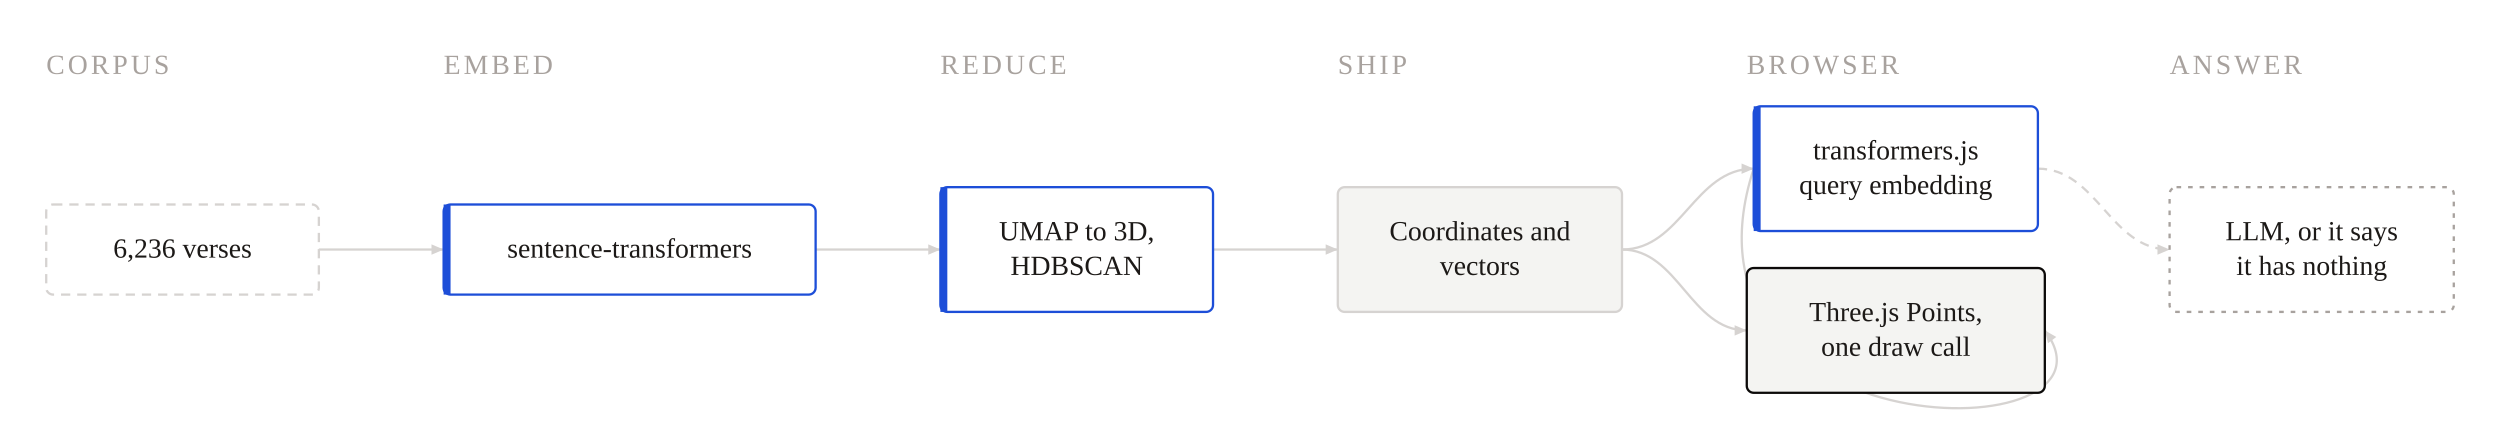
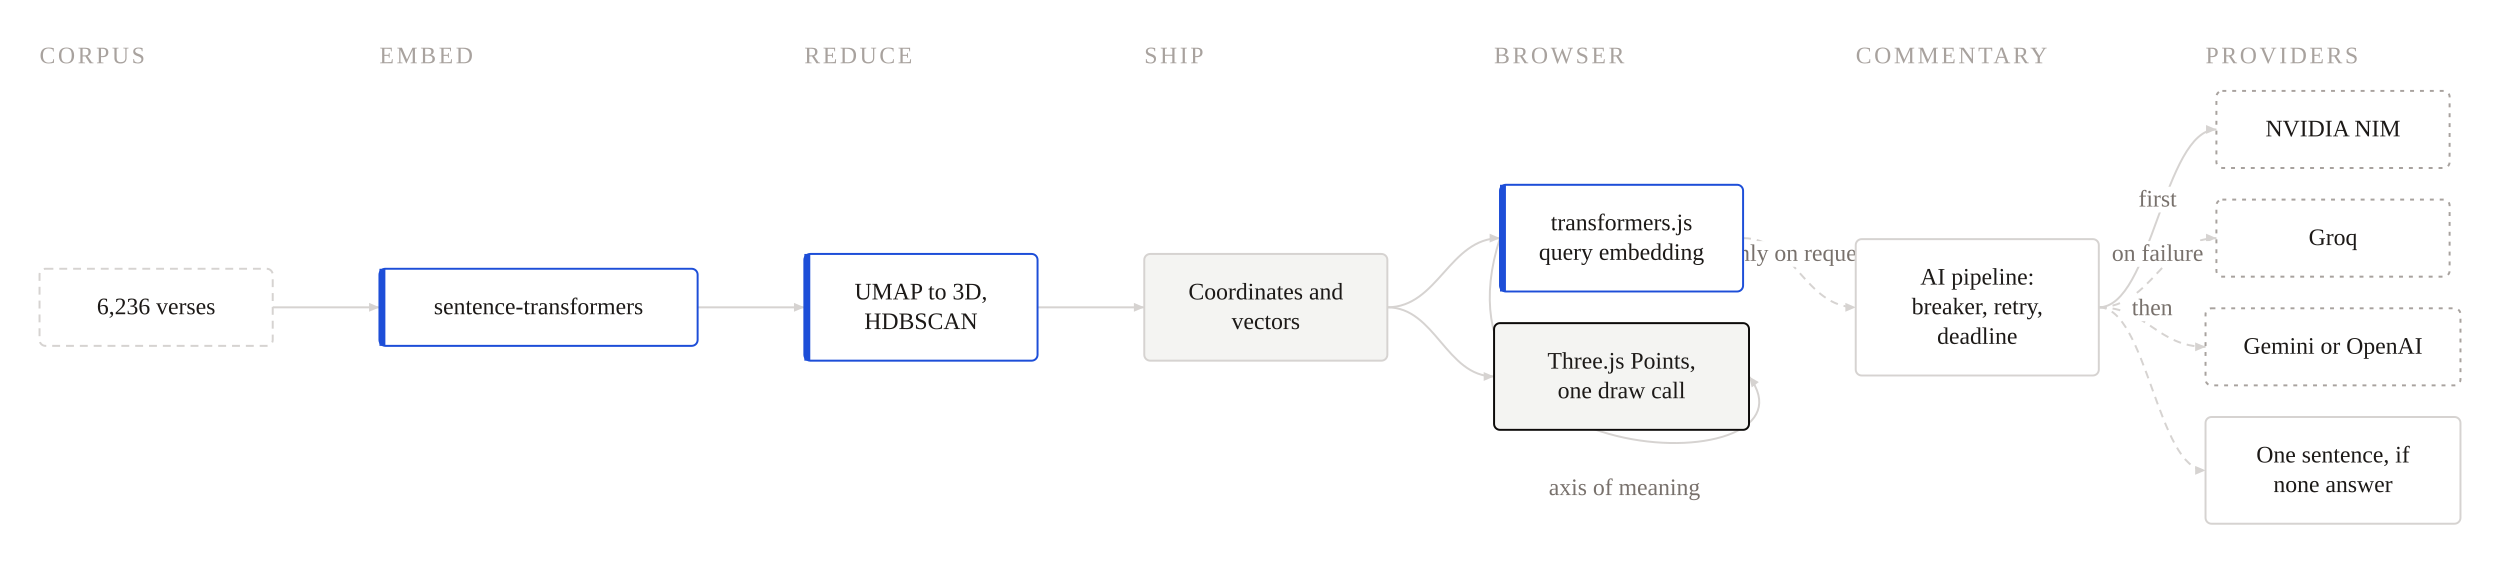
- <svg xmlns="http://www.w3.org/2000/svg" viewBox="0 0 1082 190" width="1082" height="190" role="img" aria-label="Everything expensive happens once, at build time. The browser holds the vectors, so a query costs nothing to serve.">
+ <svg xmlns="http://www.w3.org/2000/svg" viewBox="0 0 1265 285" width="1265" height="285" role="img" aria-label="Everything expensive happens once, at build time. The browser holds the vectors, so a query costs nothing to serve. The only part that needs a provider is the commentary, and that walks a chain rather than trusting one host.">
  <style>.dgm-node { font: 12px var(--font-inter, ui-sans-serif, system-ui, sans-serif); fill: var(--dgm-ink, #1c1917); } .dgm-layer { font: 10px var(--font-geist-mono, ui-monospace, monospace); letter-spacing: 0.11em; fill: var(--dgm-faint, #a8a29e); } .dgm-edge { font: 9.5px var(--font-geist-mono, ui-monospace, monospace); fill: var(--dgm-faint, #78716c); }</style>
  <defs>
    <marker id="dgm-arrow-ayat" viewBox="0 0 8 8" refX="7" refY="4" markerWidth="6" markerHeight="6" orient="auto-start-reverse">
      <path d="M 0 1 L 7 4 L 0 7 z" fill="var(--dgm-rule, #d6d3d1)" />
    </marker>
  </defs>
  <text x="20" y="32" class="dgm-layer">CORPUS</text>
  <text x="192" y="32" class="dgm-layer">EMBED</text>
  <text x="407" y="32" class="dgm-layer">REDUCE</text>
  <text x="579" y="32" class="dgm-layer">SHIP</text>
  <text x="756" y="32" class="dgm-layer">BROWSER</text>
-   <text x="939" y="32" class="dgm-layer">ANSWER</text>
-   <path d="M 138 108 C 162.3 108, 167.7 108, 192 108" fill="none" stroke="var(--dgm-rule, #d6d3d1)" stroke-width="1" marker-end="url(#dgm-arrow-ayat)" />
-   <path d="M 353 108 C 377.3 108, 382.7 108, 407 108" fill="none" stroke="var(--dgm-rule, #d6d3d1)" stroke-width="1" marker-end="url(#dgm-arrow-ayat)" />
-   <path d="M 525 108 C 549.3 108, 554.7 108, 579 108" fill="none" stroke="var(--dgm-rule, #d6d3d1)" stroke-width="1" marker-end="url(#dgm-arrow-ayat)" />
-   <path d="M 702 108 C 726.3 108, 731.7 143, 756 143" fill="none" stroke="var(--dgm-rule, #d6d3d1)" stroke-width="1" marker-end="url(#dgm-arrow-ayat)" />
-   <path d="M 702 108 C 727.65 108, 733.35 73, 759 73" fill="none" stroke="var(--dgm-rule, #d6d3d1)" stroke-width="1" marker-end="url(#dgm-arrow-ayat)" />
-   <path d="M 759 73 C 719 196, 925 196, 885 143" fill="none" stroke="var(--dgm-rule, #d6d3d1)" stroke-width="1" marker-end="url(#dgm-arrow-ayat)" />
-   <rect x="777.5" y="193" width="89" height="13" fill="var(--dgm-bg, #ffffff)" />
-   <text x="822" y="203" text-anchor="middle" class="dgm-edge">axis of meaning</text>
-   <path d="M 882 73 C 907.65 73, 913.35 108, 939 108" fill="none" stroke="var(--dgm-rule, #d6d3d1)" stroke-width="1" stroke-dasharray="4 3" marker-end="url(#dgm-arrow-ayat)" />
-   <rect x="20" y="88.5" width="118" height="39" rx="3" fill="none" stroke="var(--dgm-rule, #d6d3d1)" stroke-width="1" stroke-dasharray="4 3" />
-   <text x="79" y="111.5" text-anchor="middle" class="dgm-node">6,236 verses</text>
-   <rect x="192" y="88.5" width="161" height="39" rx="3" fill="var(--dgm-bg, #ffffff)" stroke="var(--dgm-accent, #1d4ed8)" stroke-width="1" />
-   <rect x="192" y="88.5" width="3" height="39" fill="var(--dgm-accent, #1d4ed8)" />
-   <text x="272.5" y="111.5" text-anchor="middle" class="dgm-node">sentence-transformers</text>
-   <rect x="407" y="81" width="118" height="54" rx="3" fill="var(--dgm-bg, #ffffff)" stroke="var(--dgm-accent, #1d4ed8)" stroke-width="1" />
-   <rect x="407" y="81" width="3" height="54" fill="var(--dgm-accent, #1d4ed8)" />
-   <text x="466" y="104" text-anchor="middle" class="dgm-node">UMAP to 3D,</text>
-   <text x="466" y="119" text-anchor="middle" class="dgm-node">HDBSCAN</text>
-   <rect x="579" y="81" width="123" height="54" rx="3" fill="var(--dgm-surface, #f4f4f2)" stroke="var(--dgm-rule, #d6d3d1)" stroke-width="1" />
-   <text x="640.5" y="104" text-anchor="middle" class="dgm-node">Coordinates and</text>
-   <text x="640.5" y="119" text-anchor="middle" class="dgm-node">vectors</text>
-   <rect x="759" y="46" width="123" height="54" rx="3" fill="var(--dgm-bg, #ffffff)" stroke="var(--dgm-accent, #1d4ed8)" stroke-width="1" />
-   <rect x="759" y="46" width="3" height="54" fill="var(--dgm-accent, #1d4ed8)" />
-   <text x="820.5" y="69" text-anchor="middle" class="dgm-node">transformers.js</text>
-   <text x="820.5" y="84" text-anchor="middle" class="dgm-node">query embedding</text>
-   <rect x="756" y="116" width="129" height="54" rx="3" fill="var(--dgm-surface, #f4f4f2)" stroke="var(--dgm-ink, #0c0a09)" stroke-width="1" />
-   <text x="820.5" y="139" text-anchor="middle" class="dgm-node">Three.js Points,</text>
-   <text x="820.5" y="154" text-anchor="middle" class="dgm-node">one draw call</text>
-   <rect x="939" y="81" width="123" height="54" rx="3" fill="none" stroke="var(--dgm-faint, #a8a29e)" stroke-width="1" stroke-dasharray="2 3" />
-   <text x="1000.5" y="104" text-anchor="middle" class="dgm-node">LLM, or it says</text>
-   <text x="1000.5" y="119" text-anchor="middle" class="dgm-node">it has nothing</text>
+   <text x="939" y="32" class="dgm-layer">COMMENTARY</text>
+   <text x="1116" y="32" class="dgm-layer">PROVIDERS</text>
+   <path d="M 138 155.5 C 162.3 155.5, 167.7 155.5, 192 155.5" fill="none" stroke="var(--dgm-rule, #d6d3d1)" stroke-width="1" marker-end="url(#dgm-arrow-ayat)" />
+   <path d="M 353 155.5 C 377.3 155.5, 382.7 155.5, 407 155.5" fill="none" stroke="var(--dgm-rule, #d6d3d1)" stroke-width="1" marker-end="url(#dgm-arrow-ayat)" />
+   <path d="M 525 155.5 C 549.3 155.5, 554.7 155.5, 579 155.5" fill="none" stroke="var(--dgm-rule, #d6d3d1)" stroke-width="1" marker-end="url(#dgm-arrow-ayat)" />
+   <path d="M 702 155.5 C 726.3 155.5, 731.7 190.5, 756 190.5" fill="none" stroke="var(--dgm-rule, #d6d3d1)" stroke-width="1" marker-end="url(#dgm-arrow-ayat)" />
+   <path d="M 702 155.5 C 727.65 155.5, 733.35 120.5, 759 120.5" fill="none" stroke="var(--dgm-rule, #d6d3d1)" stroke-width="1" marker-end="url(#dgm-arrow-ayat)" />
+   <path d="M 759 120.5 C 719 243.5, 925 243.5, 885 190.5" fill="none" stroke="var(--dgm-rule, #d6d3d1)" stroke-width="1" marker-end="url(#dgm-arrow-ayat)" />
+   <rect x="777.5" y="240.5" width="89" height="13" fill="var(--dgm-bg, #ffffff)" />
+   <text x="822" y="250.5" text-anchor="middle" class="dgm-edge">axis of meaning</text>
+   <path d="M 882 120.5 C 907.65 120.5, 913.35 155.5, 939 155.5" fill="none" stroke="var(--dgm-rule, #d6d3d1)" stroke-width="1" stroke-dasharray="4 3" marker-end="url(#dgm-arrow-ayat)" />
+   <rect x="866" y="122" width="89" height="13" fill="var(--dgm-bg, #ffffff)" />
+   <text x="910.5" y="132" text-anchor="middle" class="dgm-edge">only on request</text>
+   <path d="M 1062 155.5 C 1088.775 155.5, 1094.725 65.5, 1121.5 65.5" fill="none" stroke="var(--dgm-rule, #d6d3d1)" stroke-width="1" marker-end="url(#dgm-arrow-ayat)" />
+   <rect x="1074.25" y="94.5" width="35" height="13" fill="var(--dgm-bg, #ffffff)" />
+   <text x="1091.75" y="104.5" text-anchor="middle" class="dgm-edge">first</text>
+   <path d="M 1062 155.5 C 1088.775 155.5, 1094.725 120.5, 1121.5 120.5" fill="none" stroke="var(--dgm-rule, #d6d3d1)" stroke-width="1" stroke-dasharray="4 3" marker-end="url(#dgm-arrow-ayat)" />
+   <rect x="1060.75" y="122" width="62" height="13" fill="var(--dgm-bg, #ffffff)" />
+   <text x="1091.75" y="132" text-anchor="middle" class="dgm-edge">on failure</text>
+   <path d="M 1062 155.5 C 1086.3 155.5, 1091.7 175.5, 1116 175.5" fill="none" stroke="var(--dgm-rule, #d6d3d1)" stroke-width="1" stroke-dasharray="4 3" marker-end="url(#dgm-arrow-ayat)" />
+   <rect x="1074.2" y="149.5" width="29.6" height="13" fill="var(--dgm-bg, #ffffff)" />
+   <text x="1089" y="159.5" text-anchor="middle" class="dgm-edge">then</text>
+   <path d="M 1062 155.5 C 1086.3 155.5, 1091.7 238, 1116 238" fill="none" stroke="var(--dgm-rule, #d6d3d1)" stroke-width="1" stroke-dasharray="4 3" marker-end="url(#dgm-arrow-ayat)" />
+   <rect x="20" y="136" width="118" height="39" rx="3" fill="none" stroke="var(--dgm-rule, #d6d3d1)" stroke-width="1" stroke-dasharray="4 3" />
+   <text x="79" y="159" text-anchor="middle" class="dgm-node">6,236 verses</text>
+   <rect x="192" y="136" width="161" height="39" rx="3" fill="var(--dgm-bg, #ffffff)" stroke="var(--dgm-accent, #1d4ed8)" stroke-width="1" />
+   <rect x="192" y="136" width="3" height="39" fill="var(--dgm-accent, #1d4ed8)" />
+   <text x="272.5" y="159" text-anchor="middle" class="dgm-node">sentence-transformers</text>
+   <rect x="407" y="128.5" width="118" height="54" rx="3" fill="var(--dgm-bg, #ffffff)" stroke="var(--dgm-accent, #1d4ed8)" stroke-width="1" />
+   <rect x="407" y="128.5" width="3" height="54" fill="var(--dgm-accent, #1d4ed8)" />
+   <text x="466" y="151.5" text-anchor="middle" class="dgm-node">UMAP to 3D,</text>
+   <text x="466" y="166.5" text-anchor="middle" class="dgm-node">HDBSCAN</text>
+   <rect x="579" y="128.5" width="123" height="54" rx="3" fill="var(--dgm-surface, #f4f4f2)" stroke="var(--dgm-rule, #d6d3d1)" stroke-width="1" />
+   <text x="640.5" y="151.5" text-anchor="middle" class="dgm-node">Coordinates and</text>
+   <text x="640.5" y="166.5" text-anchor="middle" class="dgm-node">vectors</text>
+   <rect x="759" y="93.5" width="123" height="54" rx="3" fill="var(--dgm-bg, #ffffff)" stroke="var(--dgm-accent, #1d4ed8)" stroke-width="1" />
+   <rect x="759" y="93.5" width="3" height="54" fill="var(--dgm-accent, #1d4ed8)" />
+   <text x="820.5" y="116.5" text-anchor="middle" class="dgm-node">transformers.js</text>
+   <text x="820.5" y="131.5" text-anchor="middle" class="dgm-node">query embedding</text>
+   <rect x="756" y="163.5" width="129" height="54" rx="3" fill="var(--dgm-surface, #f4f4f2)" stroke="var(--dgm-ink, #0c0a09)" stroke-width="1" />
+   <text x="820.5" y="186.5" text-anchor="middle" class="dgm-node">Three.js Points,</text>
+   <text x="820.5" y="201.5" text-anchor="middle" class="dgm-node">one draw call</text>
+   <rect x="939" y="121" width="123" height="69" rx="3" fill="var(--dgm-bg, #ffffff)" stroke="var(--dgm-rule, #d6d3d1)" stroke-width="1" />
+   <text x="1000.5" y="144" text-anchor="middle" class="dgm-node">AI pipeline:</text>
+   <text x="1000.5" y="159" text-anchor="middle" class="dgm-node">breaker, retry,</text>
+   <text x="1000.5" y="174" text-anchor="middle" class="dgm-node">deadline</text>
+   <rect x="1121.5" y="46" width="118" height="39" rx="3" fill="none" stroke="var(--dgm-faint, #a8a29e)" stroke-width="1" stroke-dasharray="2 3" />
+   <text x="1180.5" y="69" text-anchor="middle" class="dgm-node">NVIDIA NIM</text>
+   <rect x="1121.5" y="101" width="118" height="39" rx="3" fill="none" stroke="var(--dgm-faint, #a8a29e)" stroke-width="1" stroke-dasharray="2 3" />
+   <text x="1180.5" y="124" text-anchor="middle" class="dgm-node">Groq</text>
+   <rect x="1116" y="156" width="129" height="39" rx="3" fill="none" stroke="var(--dgm-faint, #a8a29e)" stroke-width="1" stroke-dasharray="2 3" />
+   <text x="1180.5" y="179" text-anchor="middle" class="dgm-node">Gemini or OpenAI</text>
+   <rect x="1116" y="211" width="129" height="54" rx="3" fill="var(--dgm-bg, #ffffff)" stroke="var(--dgm-rule, #d6d3d1)" stroke-width="1" />
+   <text x="1180.5" y="234" text-anchor="middle" class="dgm-node">One sentence, if</text>
+   <text x="1180.5" y="249" text-anchor="middle" class="dgm-node">none answer</text>
</svg>
